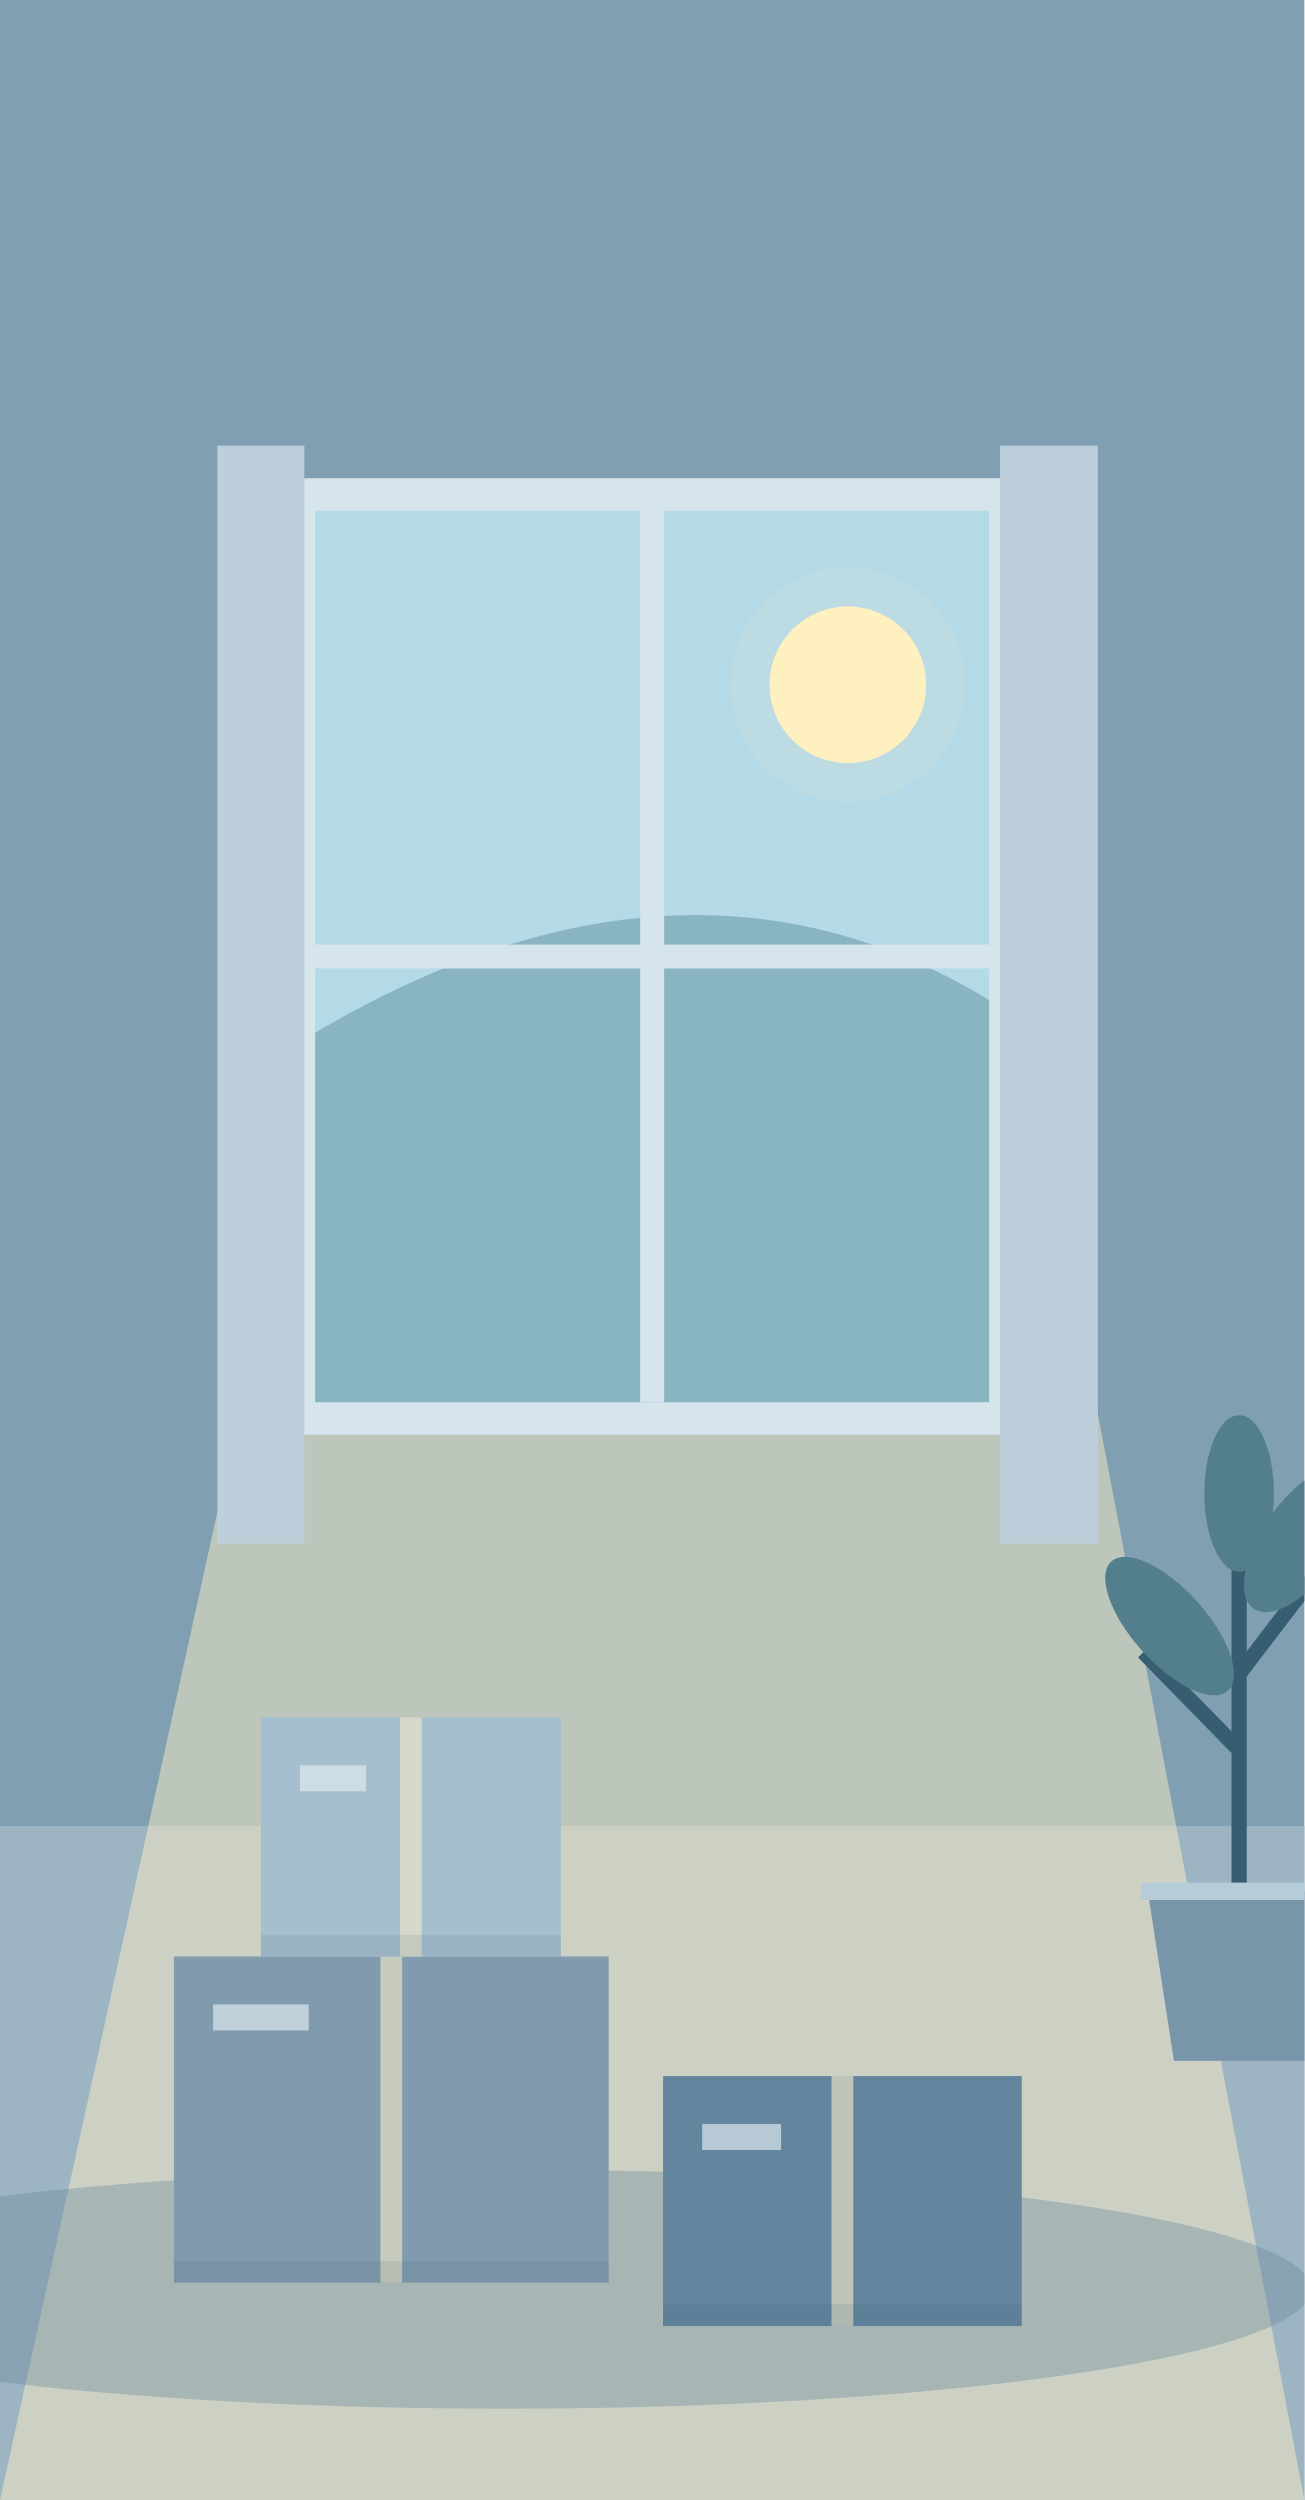
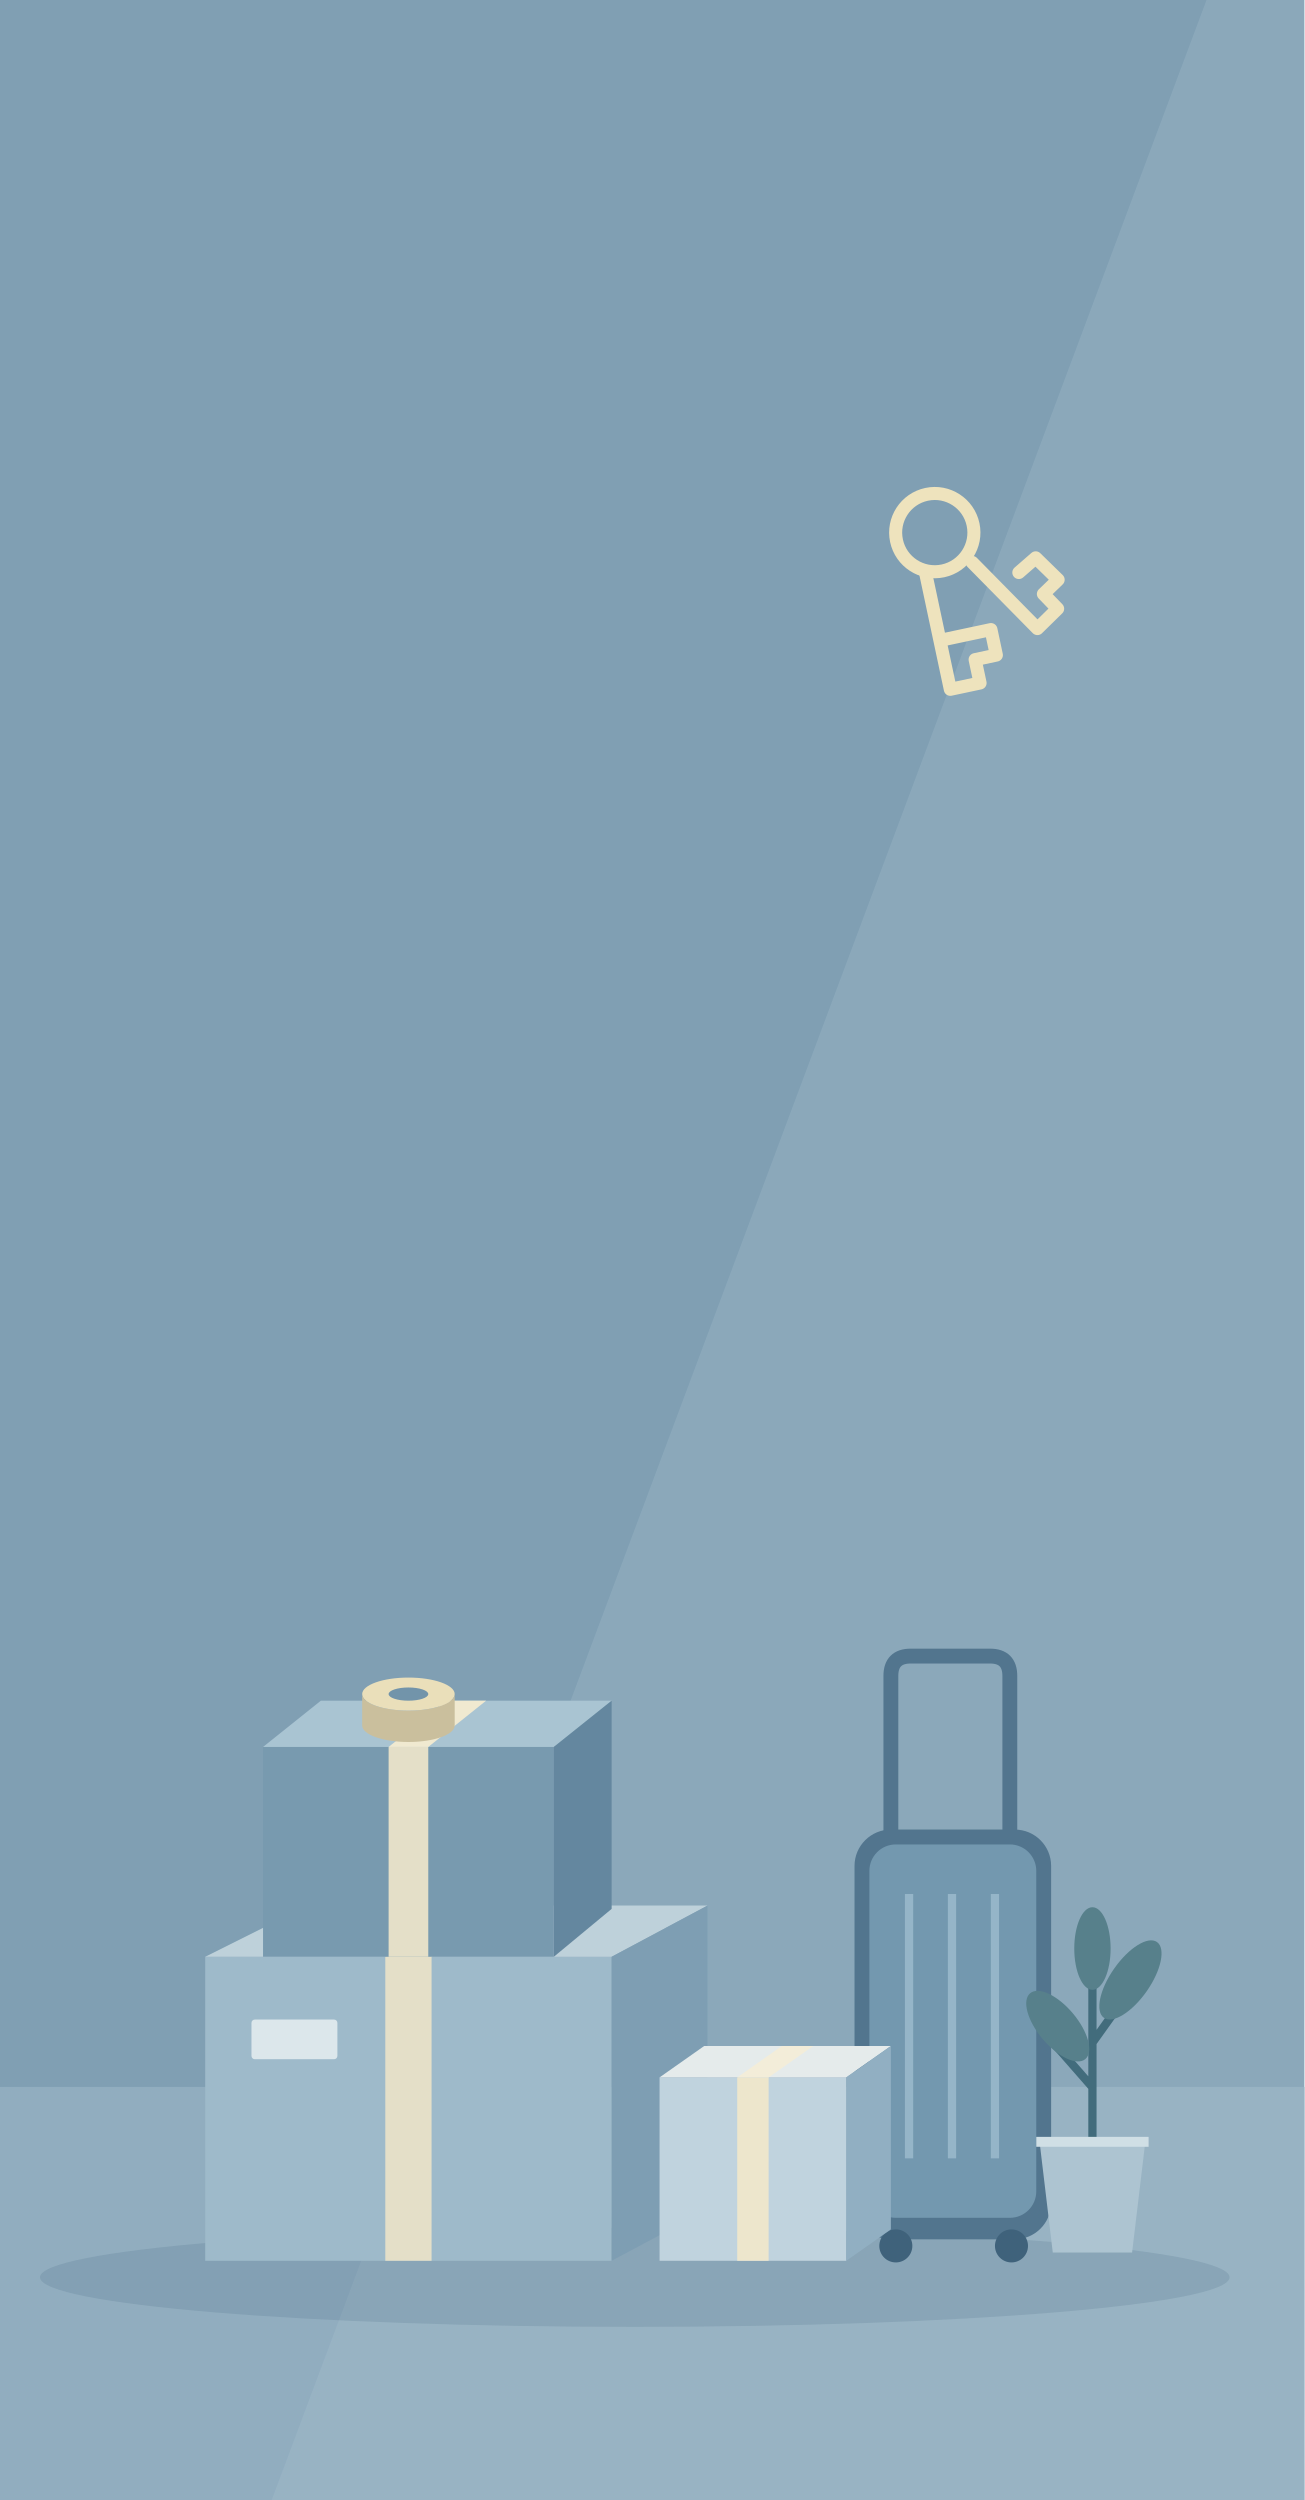
<svg xmlns="http://www.w3.org/2000/svg" viewBox="0 0 600 1150" preserveAspectRatio="xMidYMid slice">
  <path fill="#809fb3" d="M0 0h600v1150H0z" />
-   <path fill="#9db5c3" d="M0 840h600v310H0z" />
-   <path fill="#fff1c4" opacity=".48" d="m165 400 300 40 135 710H0z" />
-   <path fill="#d6e4eb" d="M130 220h340v440H130z" />
-   <path fill="#b4d9e7" d="M145 235h310v410H145z" />
-   <circle fill="#fff1bf" cx="390" cy="315" r="36" />
-   <circle fill="#fff1bf" opacity=".12" cx="390" cy="315" r="54" />
-   <path fill="#89b5c3" d="M145 475q170-100 310-15v185H145z" />
-   <path stroke="#d6e4eb" stroke-width="11" d="M300 235v410M145 440h310" />
-   <path fill="#becfdc" d="M100 205h40v505h-40zm360 0h45v505h-45z" />
-   <g transform="translate(-685 260)">
-     <ellipse fill="#638297" opacity=".35" cx="918" cy="793" rx="370" ry="55" />
-     <g>
-       <path fill="#7f9bad" d="M765 640h200v150h-200z" />
-       <path stroke="#eee5c8" stroke-width="10" opacity=".65" d="M865 640v150" />
-       <path fill="#e2edf3" opacity=".65" d="M783 662h44v12h-44z" />
-       <path fill="#29465d" opacity=".1" d="M765 780h200v10h-200z" />
+   <path fill="#91adbf" d="M0 960h600v190H0z" />
+   <path fill="#afc6d3" opacity=".24" d="m555 0 45 0v1150H125z" />
+   <g transform="translate(292 891) scale(.76)">
+     <ellipse fill="#42657e" opacity=".18" cx="0" cy="206" rx="360" ry="30" />
+     <g stroke="#52758e" stroke-width="9" fill="none">
+       <path d="M155-48v-110q0-12 12-12h48q12 0 12 12v110" />
    </g>
-     <g>
-       <path fill="#63869e" d="M990 695h165v115h-165z" />
-       <path stroke="#eee5c8" stroke-width="10" opacity=".65" d="M1072.5 695v115" />
-       <path fill="#e2edf3" opacity=".65" d="M1008 717h36.3v12h-36.3z" />
-       <path fill="#29465d" opacity=".1" d="M990 800h165v10h-165z" />
+     <rect fill="#52758e" x="133" y="-65" width="119" height="248" rx="22" />
+     <rect fill="#7398af" x="142" y="-56" width="101" height="226" rx="16" />
+     <path stroke="#abc8d9" stroke-width="5" opacity=".6" d="M166-26v160m26-160v160m26-160v160" />
+     <g fill="#3f627b">
+       <circle cx="158" cy="187" r="10" />
+       <circle cx="228" cy="187" r="10" />
    </g>
-     <g>
-       <path fill="#a5bfce" d="M805 530h138v110h-138z" />
-       <path stroke="#eee5c8" stroke-width="10" opacity=".65" d="M874 530v110" />
-       <path fill="#e2edf3" opacity=".65" d="M823 552h30.36v12h-30.36z" />
-       <path fill="#29465d" opacity=".1" d="M805 630h138v10h-138z" />
+     <path fill="#9ebaca" d="M-260 12h246v184h-246z" />
+     <path fill="#bed1da" d="m-260 12 62-31H44L-14 12z" />
+     <path fill="#7e9eb3" d="M-14 12 44-19v184l-58 31z" />
+     <path fill="#e4dfc8" d="M-151 12h28v184h-28z" />
+     <path fill="#f0e9d0" d="m-151 12 61-31h28l-61 31z" />
+     <rect x="-232" y="50" width="52" height="24" rx="2" fill="#dce7eb" />
+     <path fill="#789aaf" d="M-225-115h176V12h-176z" />
+     <path fill="#a9c4d2" d="m-225-115 35-28H-14l-35 28z" />
+     <path fill="#64879f" d="m-49-115 35-28v126l-35 29z" />
+     <path fill="#e4dfc8" d="M-149-115h24V12h-24z" />
+     <path fill="#f0e9d0" d="m-149-115 35-28h24l-35 28z" />
+     <path fill="#c0d3de" d="M15 85h113v111H15z" />
+     <path fill="#e5ebeb" d="m15 85 27-19h113l-27 19z" />
+     <path fill="#91afc2" d="m128 85 27-19v111l-27 19z" />
+     <path fill="#ede6cc" d="M62 85h19v111H62z" />
+     <path fill="#f3edd9" d="m62 85 27-19h19L81 85z" />
+     <g transform="translate(-137 -147)">
+       <ellipse fill="#eadfba" rx="28" ry="10" />
+       <path fill="#cabf9d" d="M-28 0v19a28 10 0 0 0 56 0V0a28 10 0 0 1-56 0" />
+       <ellipse fill="#7294aa" rx="12" ry="4" />
    </g>
-     <g transform="translate(1255 620)">
-       <path fill="none" stroke="#365e70" stroke-width="7" d="M0 0v-170m0 95-44-45m44 10 42-55" />
-       <g fill="#527f8b">
-         <ellipse cx="-32" cy="-132" rx="17" ry="40" transform="rotate(-42 -32 -132)" />
-         <ellipse cx="29" cy="-172" rx="18" ry="39" transform="rotate(35 29 -172)" />
-         <ellipse cx="0" cy="-193" rx="16" ry="36" />
+     <g transform="translate(277 52)">
+       <path stroke="#426c7c" stroke-width="5" fill="none" d="M0 80V-35m0 74-28-32m28 5 30-42" />
+       <g fill="#57808b">
+         <ellipse cx="-21" cy="2" rx="12" ry="26" transform="rotate(-40 -21 2)" />
+         <ellipse cx="23" cy="-26" rx="12" ry="28" transform="rotate(35 23 -26)" />
+         <ellipse cy="-45" rx="11" ry="25" />
      </g>
-       <path fill="#7995aa" d="M-42-10h84L30 68h-60z" />
-       <path stroke="#b6cdd9" stroke-width="8" d="M-45-10h90" />
+       <path fill="#adc4d1" d="M-32 72h64l-8 67h-48z" />
+       <path stroke="#d0dfe5" stroke-width="6" d="M-34 72h68" />
+     </g>
+   </g>
+   <g transform="translate(430 245) rotate(-12)">
+     <g fill="none" stroke="#eee3bd" stroke-width="6" stroke-linecap="round" stroke-linejoin="round">
+       <circle cy="0" r="18" />
+       <path d="M-8 17v55h14V61h10V49H-8m22-32 23 36 11-7-5-8 8-5-8-12-9 5" />
    </g>
  </g>
</svg>
